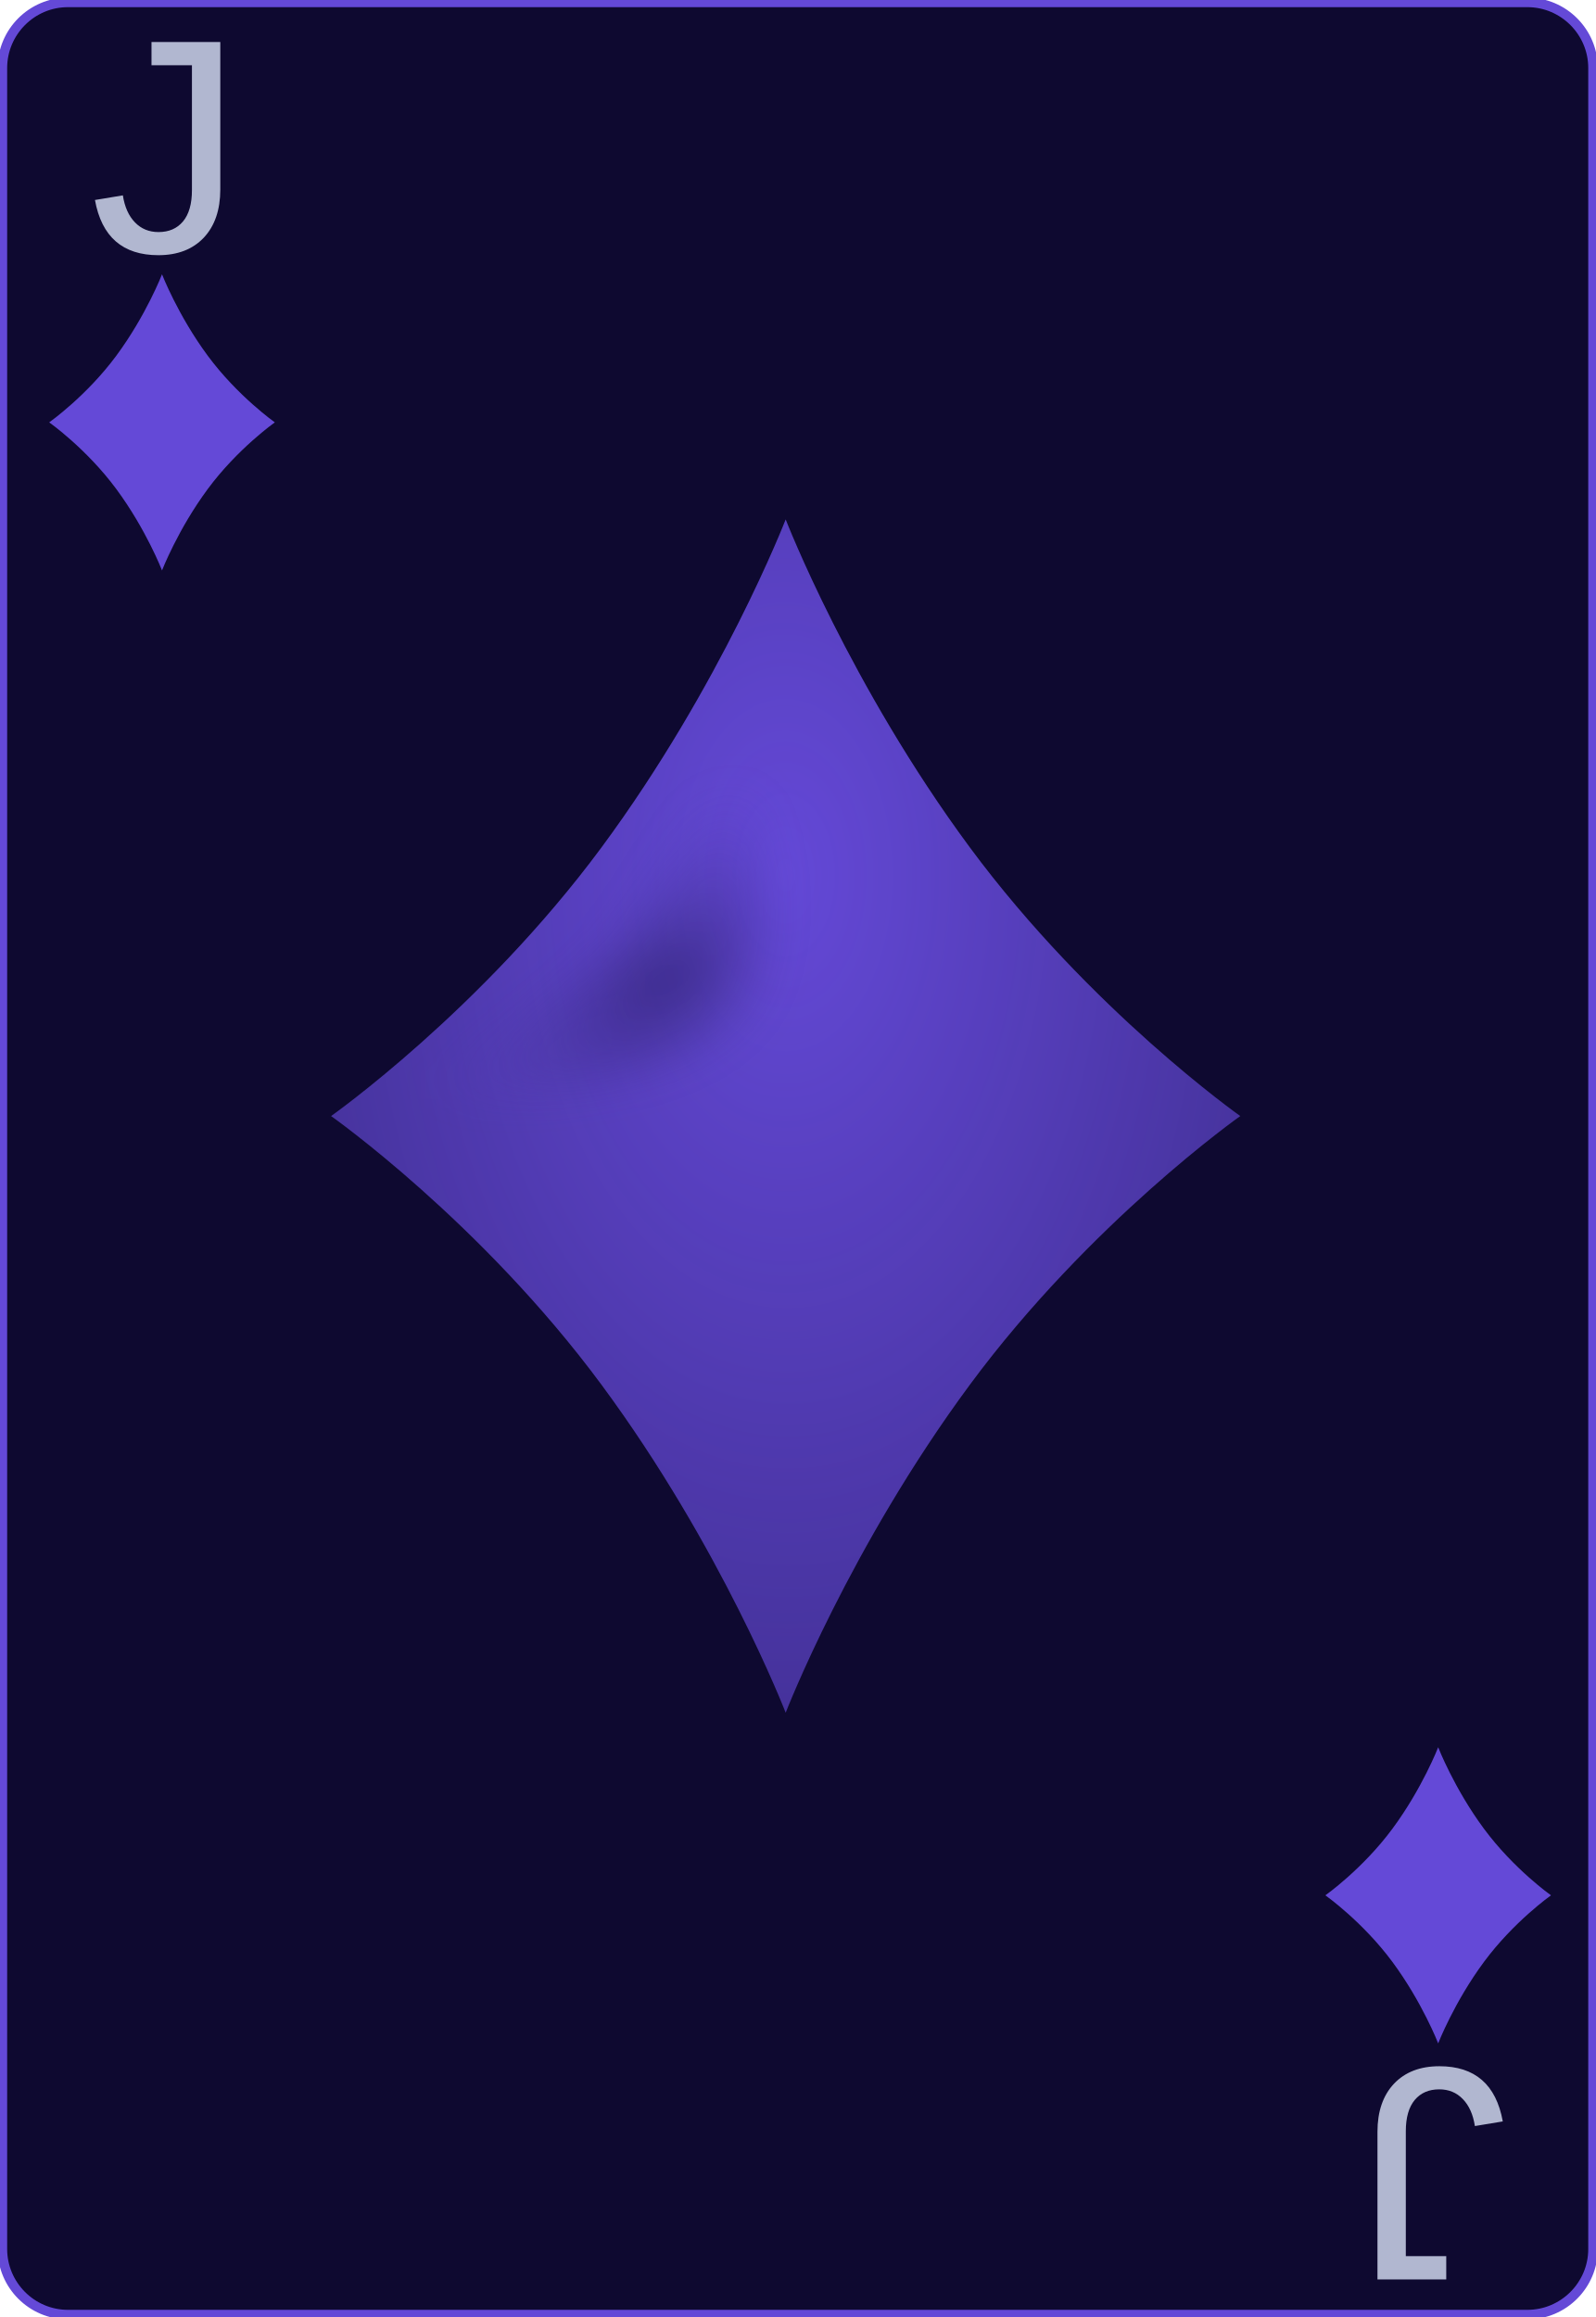
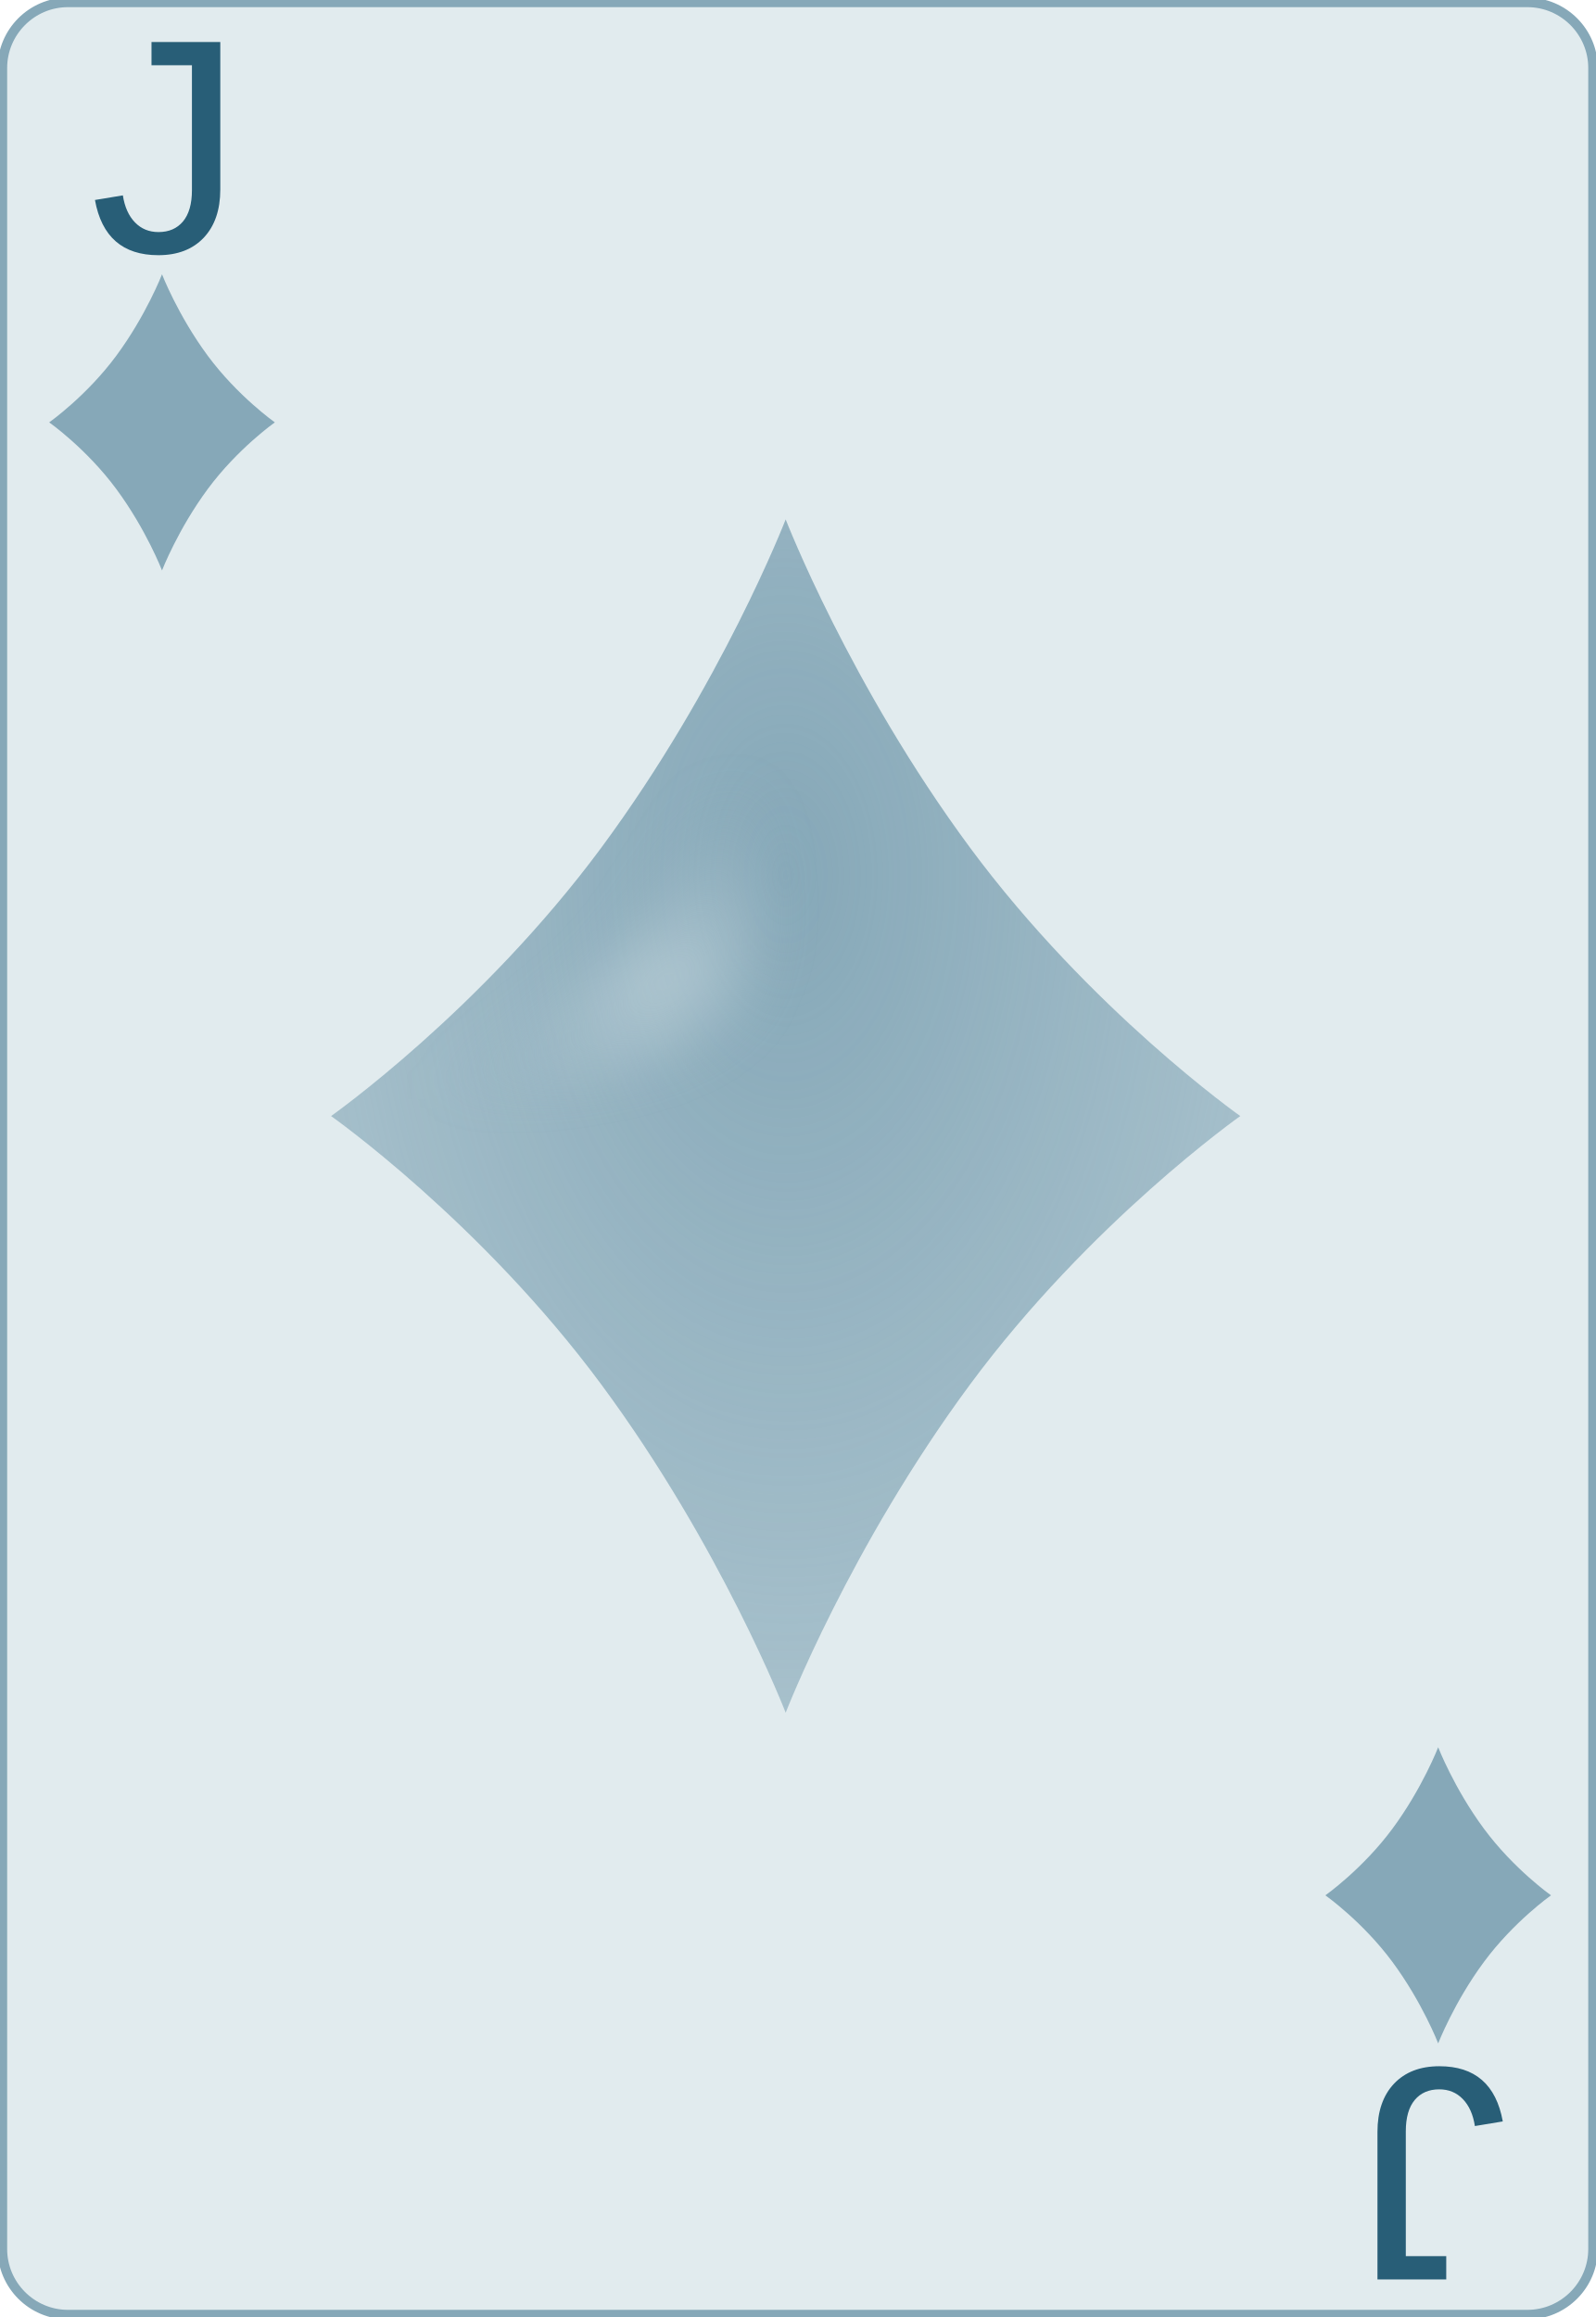
- <svg xmlns="http://www.w3.org/2000/svg" xmlns:xlink="http://www.w3.org/1999/xlink" width="167.087pt" height="242.667pt" viewBox="0 0 167.087 242.667" id="svg2" version="1.1" fill="#6449d7">
+ <svg xmlns="http://www.w3.org/2000/svg" xmlns:xlink="http://www.w3.org/1999/xlink" width="167.087pt" height="242.667pt" viewBox="0 0 167.087 242.667" id="svg2" version="1.1" fill="#86a8b8">
  <defs id="defs41">
    <radialGradient xlink:href="#linearGradient3773" id="radialGradient3781" cx="-0.158" cy="-8.835" fx="-0.158" fy="-8.835" r="8" gradientTransform="matrix(-1.584269,-0.02349808,0.03071979,-2.477574,-0.2485638,-26.71351)" gradientUnits="userSpaceOnUse" />
    <linearGradient id="linearGradient3773">
-       <stop style="stop-color:#6449d7;stop-opacity:1;" offset="0" id="stop3775" />
-       <stop style="stop-color:#6449d7;stop-opacity:0.649;" offset="1" id="stop3777" />
+       <stop style="stop-color:#86a8b8;stop-opacity:1;" offset="0" id="stop3775" />
+       <stop style="stop-color:#86a8b8;stop-opacity:0.649;" offset="1" id="stop3777" />
    </linearGradient>
    <radialGradient xlink:href="#linearGradient3773" id="radialGradient3957" cx="-0.158" cy="-8.835" fx="-0.158" fy="-8.835" r="8" gradientTransform="matrix(-1.584269,-0.02349808,0.03071979,-2.477574,-0.2485638,-26.71351)" gradientUnits="userSpaceOnUse" />
    <linearGradient id="linearGradient3959">
-       <stop style="stop-color:#6449d7;stop-opacity:1;" offset="0" id="stop3961" />
-       <stop style="stop-color:#6449d7;stop-opacity:0.649;" offset="1" id="stop3963" />
+       <stop style="stop-color:#86a8b8;stop-opacity:1;" offset="0" id="stop3961" />
+       <stop style="stop-color:#86a8b8;stop-opacity:0.649;" offset="1" id="stop3963" />
    </linearGradient>
    <radialGradient r="81.903" fy="509.476" fx="168.025" cy="509.476" cx="168.025" gradientTransform="matrix(1.25656,-0.7774064,0.3366382,0.5361257,-221.2021,359.2426)" gradientUnits="userSpaceOnUse" id="radialGradient3975" xlink:href="#linearGradient3784-4" />
    <linearGradient id="linearGradient3784-4">
-       <stop style="stop-color:#0e0930;stop-opacity:0.435;" offset="0" id="stop3786-8" />
-       <stop style="stop-color:#6449d7;stop-opacity:0;" offset="1" id="stop3788-6" />
+       <stop style="stop-color:#e1ebee;stop-opacity:0.435;" offset="0" id="stop3786-8" />
+       <stop style="stop-color:#86a8b8;stop-opacity:0;" offset="1" id="stop3788-6" />
    </linearGradient>
    <radialGradient xlink:href="#linearGradient3784-4-5" id="radialGradient3929" gradientUnits="userSpaceOnUse" gradientTransform="matrix(1.25656,-0.7774064,0.3366382,0.5361257,-221.2021,359.2426)" cx="168.025" cy="509.476" fx="168.025" fy="509.476" r="81.903" />
    <linearGradient id="linearGradient3784-4-5">
-       <stop style="stop-color:#0e0930;stop-opacity:0.489;" offset="0" id="stop3786-8-0" />
-       <stop style="stop-color:#6449d7;stop-opacity:0;" offset="1" id="stop3788-6-3" />
+       <stop style="stop-color:#e1ebee;stop-opacity:0.489;" offset="0" id="stop3786-8-0" />
+       <stop style="stop-color:#86a8b8;stop-opacity:0;" offset="1" id="stop3788-6-3" />
    </linearGradient>
    <radialGradient xlink:href="#linearGradient3784-4-1" id="radialGradient3927" gradientUnits="userSpaceOnUse" gradientTransform="matrix(1.25656,-0.7774064,0.3366382,0.5361257,-221.2021,359.2426)" cx="168.025" cy="509.476" fx="168.025" fy="509.476" r="81.903" />
    <linearGradient id="linearGradient3784-4-1">
-       <stop style="stop-color:#0e0930;stop-opacity:0.237;" offset="0" id="stop3786-8-03" />
-       <stop style="stop-color:#6449d7;stop-opacity:0;" offset="1" id="stop3788-6-6" />
+       <stop style="stop-color:#e1ebee;stop-opacity:0.237;" offset="0" id="stop3786-8-03" />
+       <stop style="stop-color:#86a8b8;stop-opacity:0;" offset="1" id="stop3788-6-6" />
    </linearGradient>
    <linearGradient id="linearGradient3768">
-       <stop style="stop-color:#6449d7;stop-opacity:1;" offset="0" id="stop3770" />
-       <stop style="stop-color:#6449d7;stop-opacity:0.672;" offset="1" id="stop3772" />
+       <stop style="stop-color:#86a8b8;stop-opacity:1;" offset="0" id="stop3770" />
+       <stop style="stop-color:#86a8b8;stop-opacity:0.672;" offset="1" id="stop3772" />
    </linearGradient>
    <linearGradient id="linearGradient3784-4-6">
-       <stop style="stop-color:#0e0930;stop-opacity:0.313;" offset="0" id="stop3786-8-8" />
-       <stop style="stop-color:#6449d7;stop-opacity:0;" offset="1" id="stop3788-6-8" />
+       <stop style="stop-color:#e1ebee;stop-opacity:0.313;" offset="0" id="stop3786-8-8" />
+       <stop style="stop-color:#86a8b8;stop-opacity:0;" offset="1" id="stop3788-6-8" />
    </linearGradient>
    <radialGradient r="81.903" fy="492.632" fx="159.354" cy="492.632" cx="159.354" gradientTransform="matrix(1.089478,-0.715138,0.4464527,0.6562658,-244.9333,290.9185)" gradientUnits="userSpaceOnUse" id="radialGradient4013-8" xlink:href="#linearGradient3784-4-2" />
    <linearGradient id="linearGradient3784-4-2">
-       <stop style="stop-color:#0e0930;stop-opacity:0.29;" offset="0" id="stop3786-8-1" />
-       <stop style="stop-color:#6449d7;stop-opacity:0;" offset="1" id="stop3788-6-5" />
+       <stop style="stop-color:#e1ebee;stop-opacity:0.29;" offset="0" id="stop3786-8-1" />
+       <stop style="stop-color:#86a8b8;stop-opacity:0;" offset="1" id="stop3788-6-5" />
    </linearGradient>
    <linearGradient id="linearGradient2984">
-       <stop style="stop-color:#6449d7;stop-opacity:1;" offset="0" id="stop2986" />
-       <stop style="stop-color:#6449d7;stop-opacity:0.641;" offset="1" id="stop2988" />
+       <stop style="stop-color:#86a8b8;stop-opacity:1;" offset="0" id="stop2986" />
+       <stop style="stop-color:#86a8b8;stop-opacity:0.641;" offset="1" id="stop2988" />
    </linearGradient>
    <linearGradient id="linearGradient3784-4-4">
-       <stop style="stop-color:#0e0930;stop-opacity:0.435;" offset="0" id="stop3786-8-8-2" />
-       <stop style="stop-color:#6449d7;stop-opacity:0;" offset="1" id="stop3788-6-1" />
+       <stop style="stop-color:#e1ebee;stop-opacity:0.435;" offset="0" id="stop3786-8-8-2" />
+       <stop style="stop-color:#86a8b8;stop-opacity:0;" offset="1" id="stop3788-6-1" />
    </linearGradient>
    <filter color-interpolation-filters="sRGB" id="filter3834-6-0" x="-0.139" width="1.279" y="-0.162" height="1.325">
      <feGaussianBlur stdDeviation="9.511" id="feGaussianBlur3836-6-6" />
    </filter>
    <radialGradient r="81.903" fy="511.223" fx="171.487" cy="511.223" cx="171.487" gradientTransform="matrix(1.152989,-0.6739155,0.3948202,0.6754904,-233.6326,270.4008)" gradientUnits="userSpaceOnUse" id="radialGradient3100" xlink:href="#linearGradient3784-4-4" />
    <radialGradient xlink:href="#linearGradient2984" id="radialGradient3137" gradientUnits="userSpaceOnUse" gradientTransform="matrix(-1.122416,0.00551393,-0.00908973,-1.85031,-0.0293938,-10.2277)" cx="1.6632675e-13" cy="-3.234" fx="1.6632675e-13" fy="-3.234" r="8" />
  </defs>
-   <g id="Layer_x0020_1" style="fill-rule:nonzero;clip-rule:nonzero;stroke:#6449d7;stroke-miterlimit:4;">
-     <path style="fill:#0e0930;stroke-width:0.5;;stroke:#6449d7;stroke-width:1;" d="M166.837,235.548c0,3.777-3.087,6.869-6.871,6.869H7.111c-3.775,0-6.861-3.092-6.861-6.869V7.12C0.25,3.343,3.336,0.25,7.111,0.25h152.855    c3.784,0,6.871,3.093,6.871,6.87v228.428z" id="path5" />
+   <g id="Layer_x0020_1" style="fill-rule:nonzero;clip-rule:nonzero;stroke:#86a8b8;stroke-miterlimit:4;">
+     <path style="fill:#e1ebee;stroke-width:0.5;;stroke:#86a8b8;stroke-width:1;" d="M166.837,235.548c0,3.777-3.087,6.869-6.871,6.869H7.111c-3.775,0-6.861-3.092-6.861-6.869V7.12C0.25,3.343,3.336,0.25,7.111,0.25h152.855    c3.784,0,6.871,3.093,6.871,6.87v228.428z" id="path5" />
    <g style="stroke:none;" id="g7">
      <g id="g9">

			</g>
    </g>
    <g id="g15">

		</g>
    <g id="g19">

		</g>
    <g style="stroke:none;" id="g23">
      <g id="g25">

			</g>
    </g>
    <g style="stroke:none;" id="g31">
      <g id="g33">

			</g>
    </g>
  </g>
-   <text style="font-size:32px;font-style:normal;font-weight:normal;line-height:125%;letter-spacing:0px;word-spacing:0px;fill:#b1b7d0;fill-opacity:1;stroke:none;font-family:Bitstream Vera Sans" x="9.446" y="26.413" id="text3788" fill="#b1b7d0">
-     <tspan id="tspan3790" x="9.446" y="26.413" style="font-style:normal;font-variant:normal;font-weight:normal;font-stretch:normal;fill:#b1b7d0;fill-opacity:1;font-family:Arial;-inkscape-font-specification:Arial" fill="#b1b7d0">J</tspan>
+   <text style="font-size:32px;font-style:normal;font-weight:normal;line-height:125%;letter-spacing:0px;word-spacing:0px;fill:#285e77;fill-opacity:1;stroke:none;font-family:Bitstream Vera Sans" x="9.446" y="26.413" id="text3788" fill="#285e77">
+     <tspan id="tspan3790" x="9.446" y="26.413" style="font-style:normal;font-variant:normal;font-weight:normal;font-stretch:normal;fill:#285e77;fill-opacity:1;font-family:Arial;-inkscape-font-specification:Arial" fill="#285e77">J</tspan>
  </text>
-   <text style="font-size:32px;font-style:normal;font-weight:normal;line-height:125%;letter-spacing:0px;word-spacing:0px;fill:#b1b7d0;fill-opacity:1;stroke:none;font-family:Bitstream Vera Sans" x="-157.888" y="-216.715" id="text3788-4" transform="scale(-1,-1)" fill="#b1b7d0">
-     <tspan id="tspan3790-3" x="-157.888" y="-216.715" style="font-style:normal;font-variant:normal;font-weight:normal;font-stretch:normal;fill:#b1b7d0;fill-opacity:1;font-family:Arial;-inkscape-font-specification:Arial" fill="#b1b7d0">J</tspan>
+   <text style="font-size:32px;font-style:normal;font-weight:normal;line-height:125%;letter-spacing:0px;word-spacing:0px;fill:#285e77;fill-opacity:1;stroke:none;font-family:Bitstream Vera Sans" x="-157.888" y="-216.715" id="text3788-4" transform="scale(-1,-1)" fill="#285e77">
+     <tspan id="tspan3790-3" x="-157.888" y="-216.715" style="font-style:normal;font-variant:normal;font-weight:normal;font-stretch:normal;fill:#285e77;fill-opacity:1;font-family:Arial;-inkscape-font-specification:Arial" fill="#285e77">J</tspan>
  </text>
  <g transform="matrix(0.1700144,0,0,0.1700144,19.51711,29.79434)" id="g3011">
    <g id="layer1-2" transform="matrix(35.0051,0,0,35.0051,369.1837,512.2729)">
      <path d="M 3.243,-4.725 C 1.126,-7.589 0,-10.5 0,-10.5 c 0,0 -1.126,2.911 -3.243,5.775 C -5.361,-1.862 -8,0 -8,0 -8,0 -5.361,1.861 -3.243,4.726 -1.126,7.589 0,10.5 0,10.5 0,10.5 1.126,7.589 3.243,4.726 5.361,1.861 8,0 8,0 8,0 5.361,-1.862 3.243,-4.725 z" id="dl" style="fill:url(#radialGradient3137);fill-opacity:1" />
    </g>
    <path transform="matrix(-1.465212,0.2369433,-0.2453813,-1.517391,660.3062,1148.701)" id="path3762-6" d="m 117.301,604.266 c 0,0 -8.068,-94.95 22.857,-122.857 34.761,-31.369 140,-11.429 140,-11.429 0,0 -71.54,24.838 -100,48.571 -27.21,22.692 -62.857,85.714 -62.857,85.714 z" style="fill:url(#radialGradient3100);fill-opacity:1;stroke:none;filter:url(#filter3834-6-0)" />
  </g>
  <g transform="matrix(1.476906,0,0,1.476906,16.9681,44.23616)" id="layer1-2-6">
-     <path style="fill:#6449d7" id="dl-6" d="M 3.243,-4.725 C 1.126,-7.589 0,-10.5 0,-10.5 c 0,0 -1.126,2.911 -3.243,5.775 C -5.361,-1.862 -8,0 -8,0 -8,0 -5.361,1.861 -3.243,4.726 -1.126,7.589 0,10.5 0,10.5 0,10.5 1.126,7.589 3.243,4.726 5.361,1.861 8,0 8,0 8,0 5.361,-1.862 3.243,-4.725 z" />
+     <path style="fill:#86a8b8" id="dl-6" d="M 3.243,-4.725 C 1.126,-7.589 0,-10.5 0,-10.5 c 0,0 -1.126,2.911 -3.243,5.775 C -5.361,-1.862 -8,0 -8,0 -8,0 -5.361,1.861 -3.243,4.726 -1.126,7.589 0,10.5 0,10.5 0,10.5 1.126,7.589 3.243,4.726 5.361,1.861 8,0 8,0 8,0 5.361,-1.862 3.243,-4.725 z" />
  </g>
  <g transform="matrix(1.476906,0,0,1.476906,150.6209,198.5035)" id="layer1-2-6-4">
-     <path style="fill:#6449d7" id="dl-6-9" d="M 3.243,-4.725 C 1.126,-7.589 0,-10.5 0,-10.5 c 0,0 -1.126,2.911 -3.243,5.775 C -5.361,-1.862 -8,0 -8,0 -8,0 -5.361,1.861 -3.243,4.726 -1.126,7.589 0,10.5 0,10.5 0,10.5 1.126,7.589 3.243,4.726 5.361,1.861 8,0 8,0 8,0 5.361,-1.862 3.243,-4.725 z" />
+     <path style="fill:#86a8b8" id="dl-6-9" d="M 3.243,-4.725 C 1.126,-7.589 0,-10.5 0,-10.5 c 0,0 -1.126,2.911 -3.243,5.775 C -5.361,-1.862 -8,0 -8,0 -8,0 -5.361,1.861 -3.243,4.726 -1.126,7.589 0,10.5 0,10.5 0,10.5 1.126,7.589 3.243,4.726 5.361,1.861 8,0 8,0 8,0 5.361,-1.862 3.243,-4.725 z" />
  </g>
</svg>
